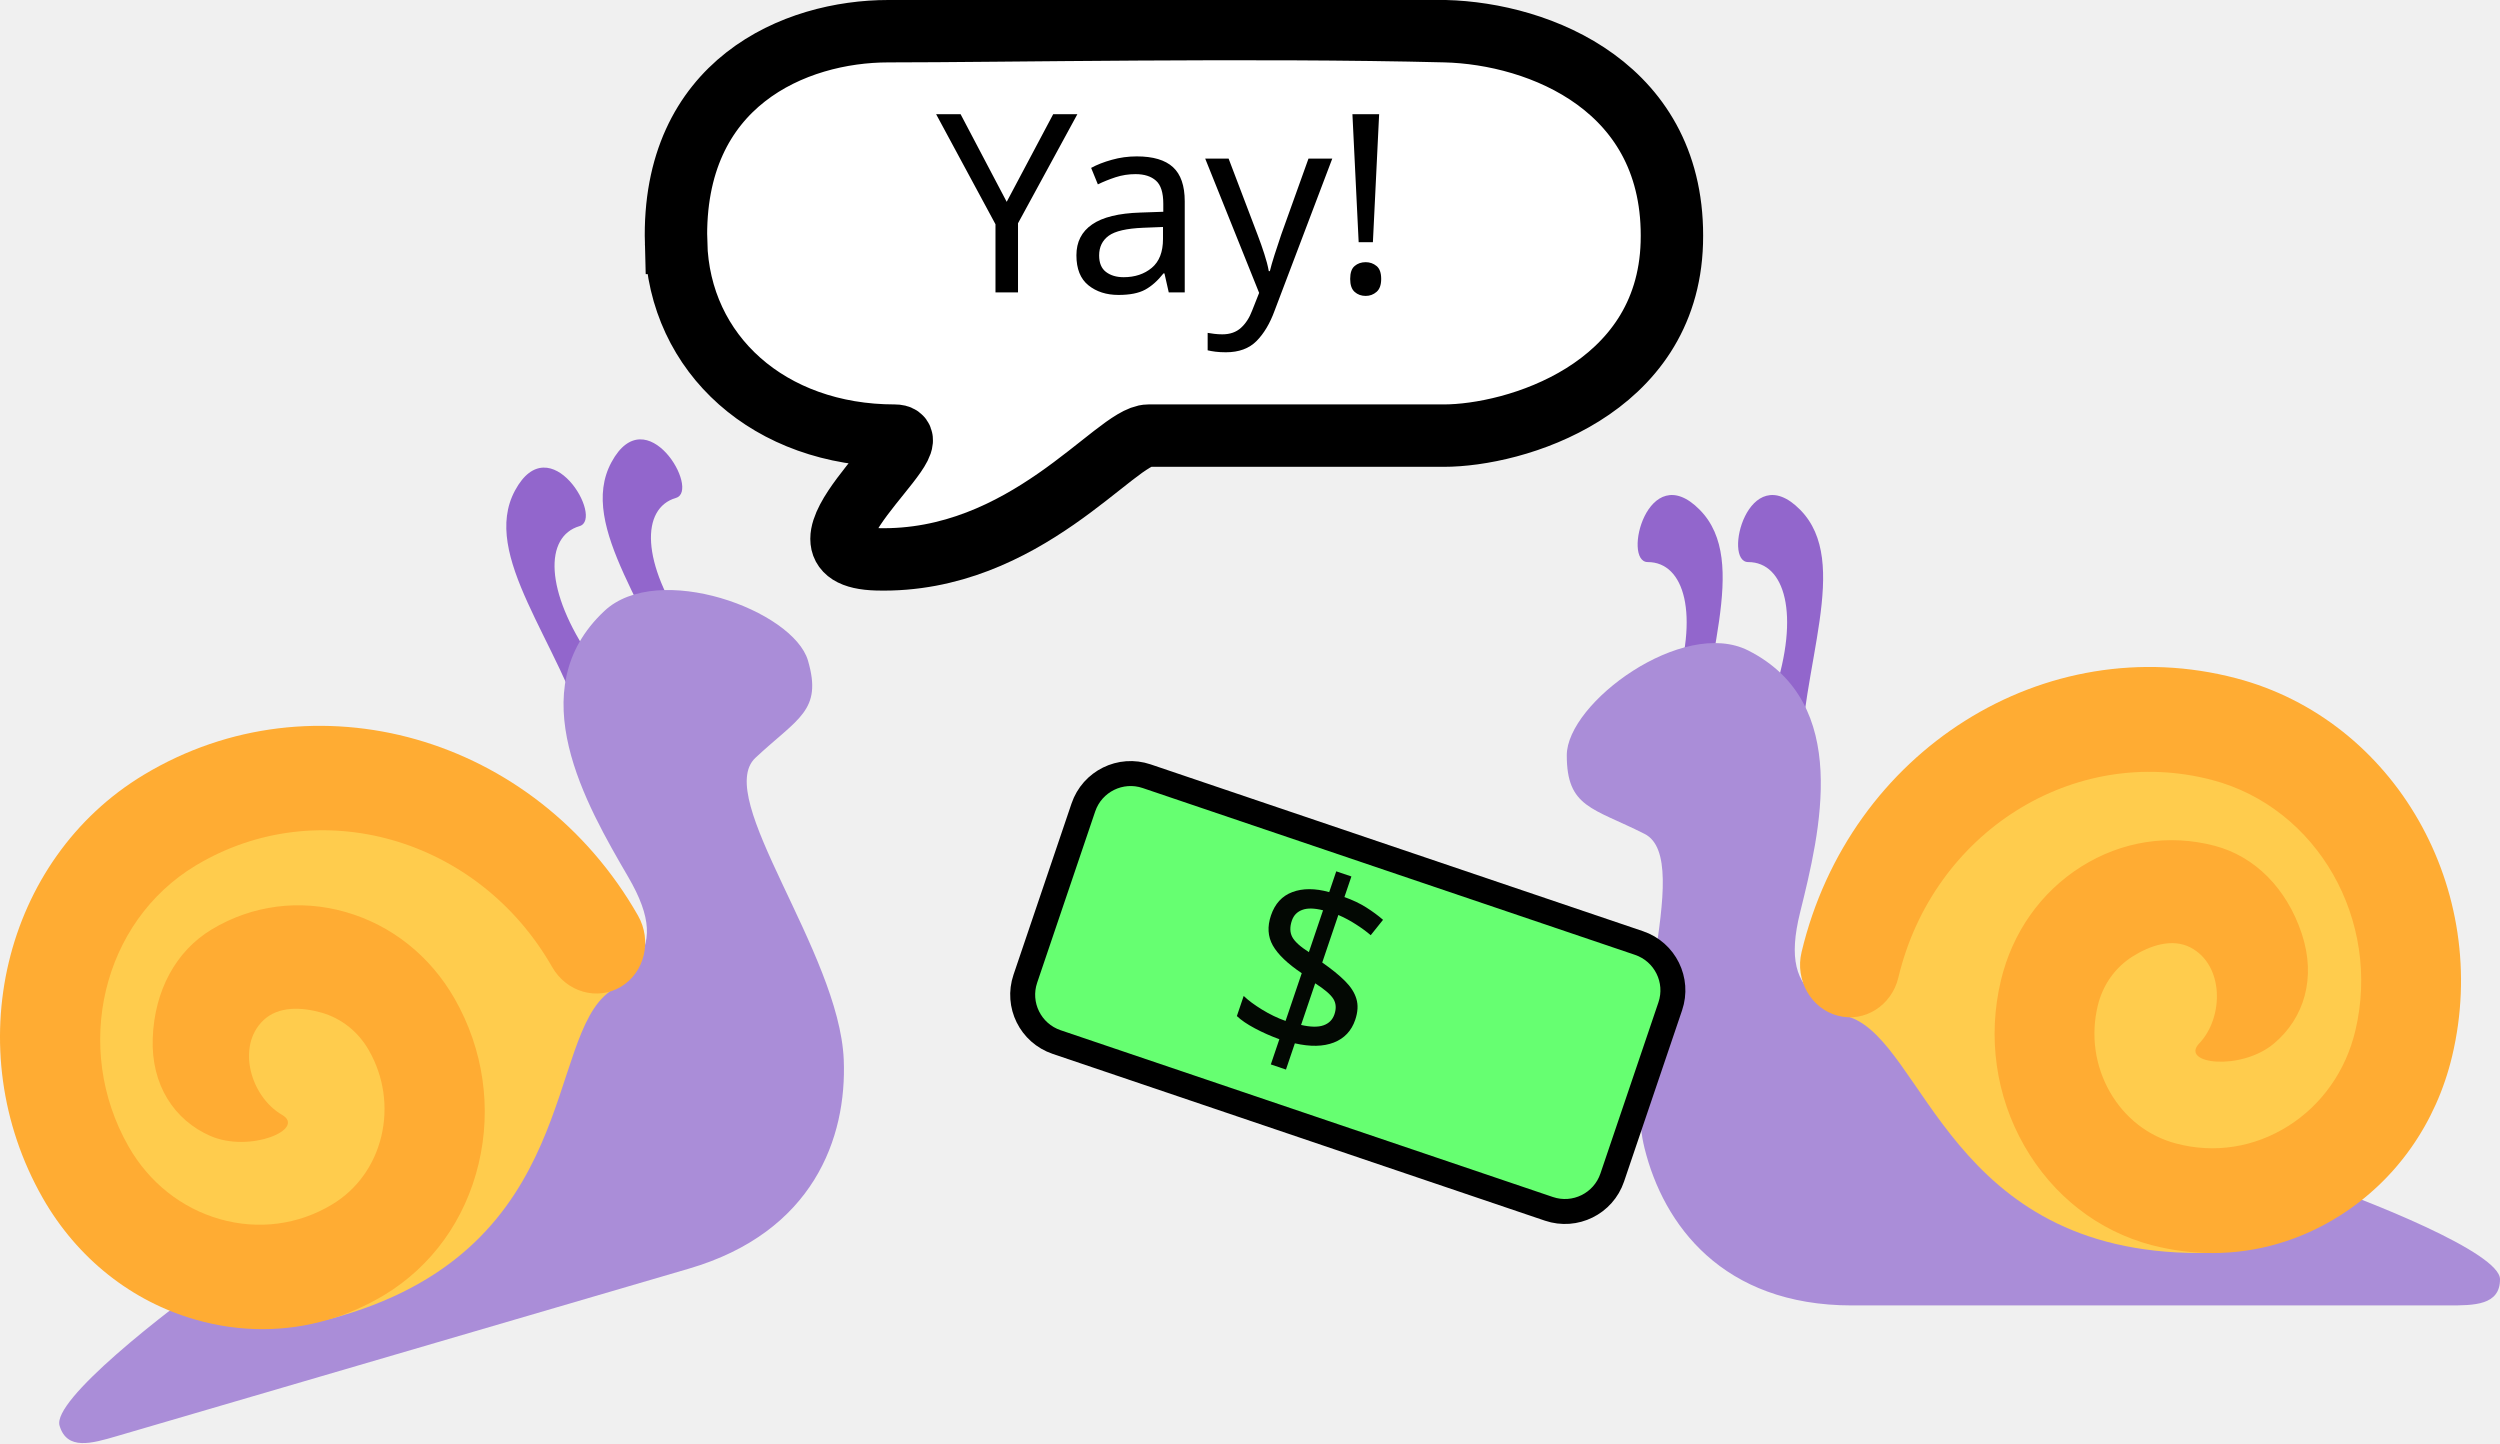
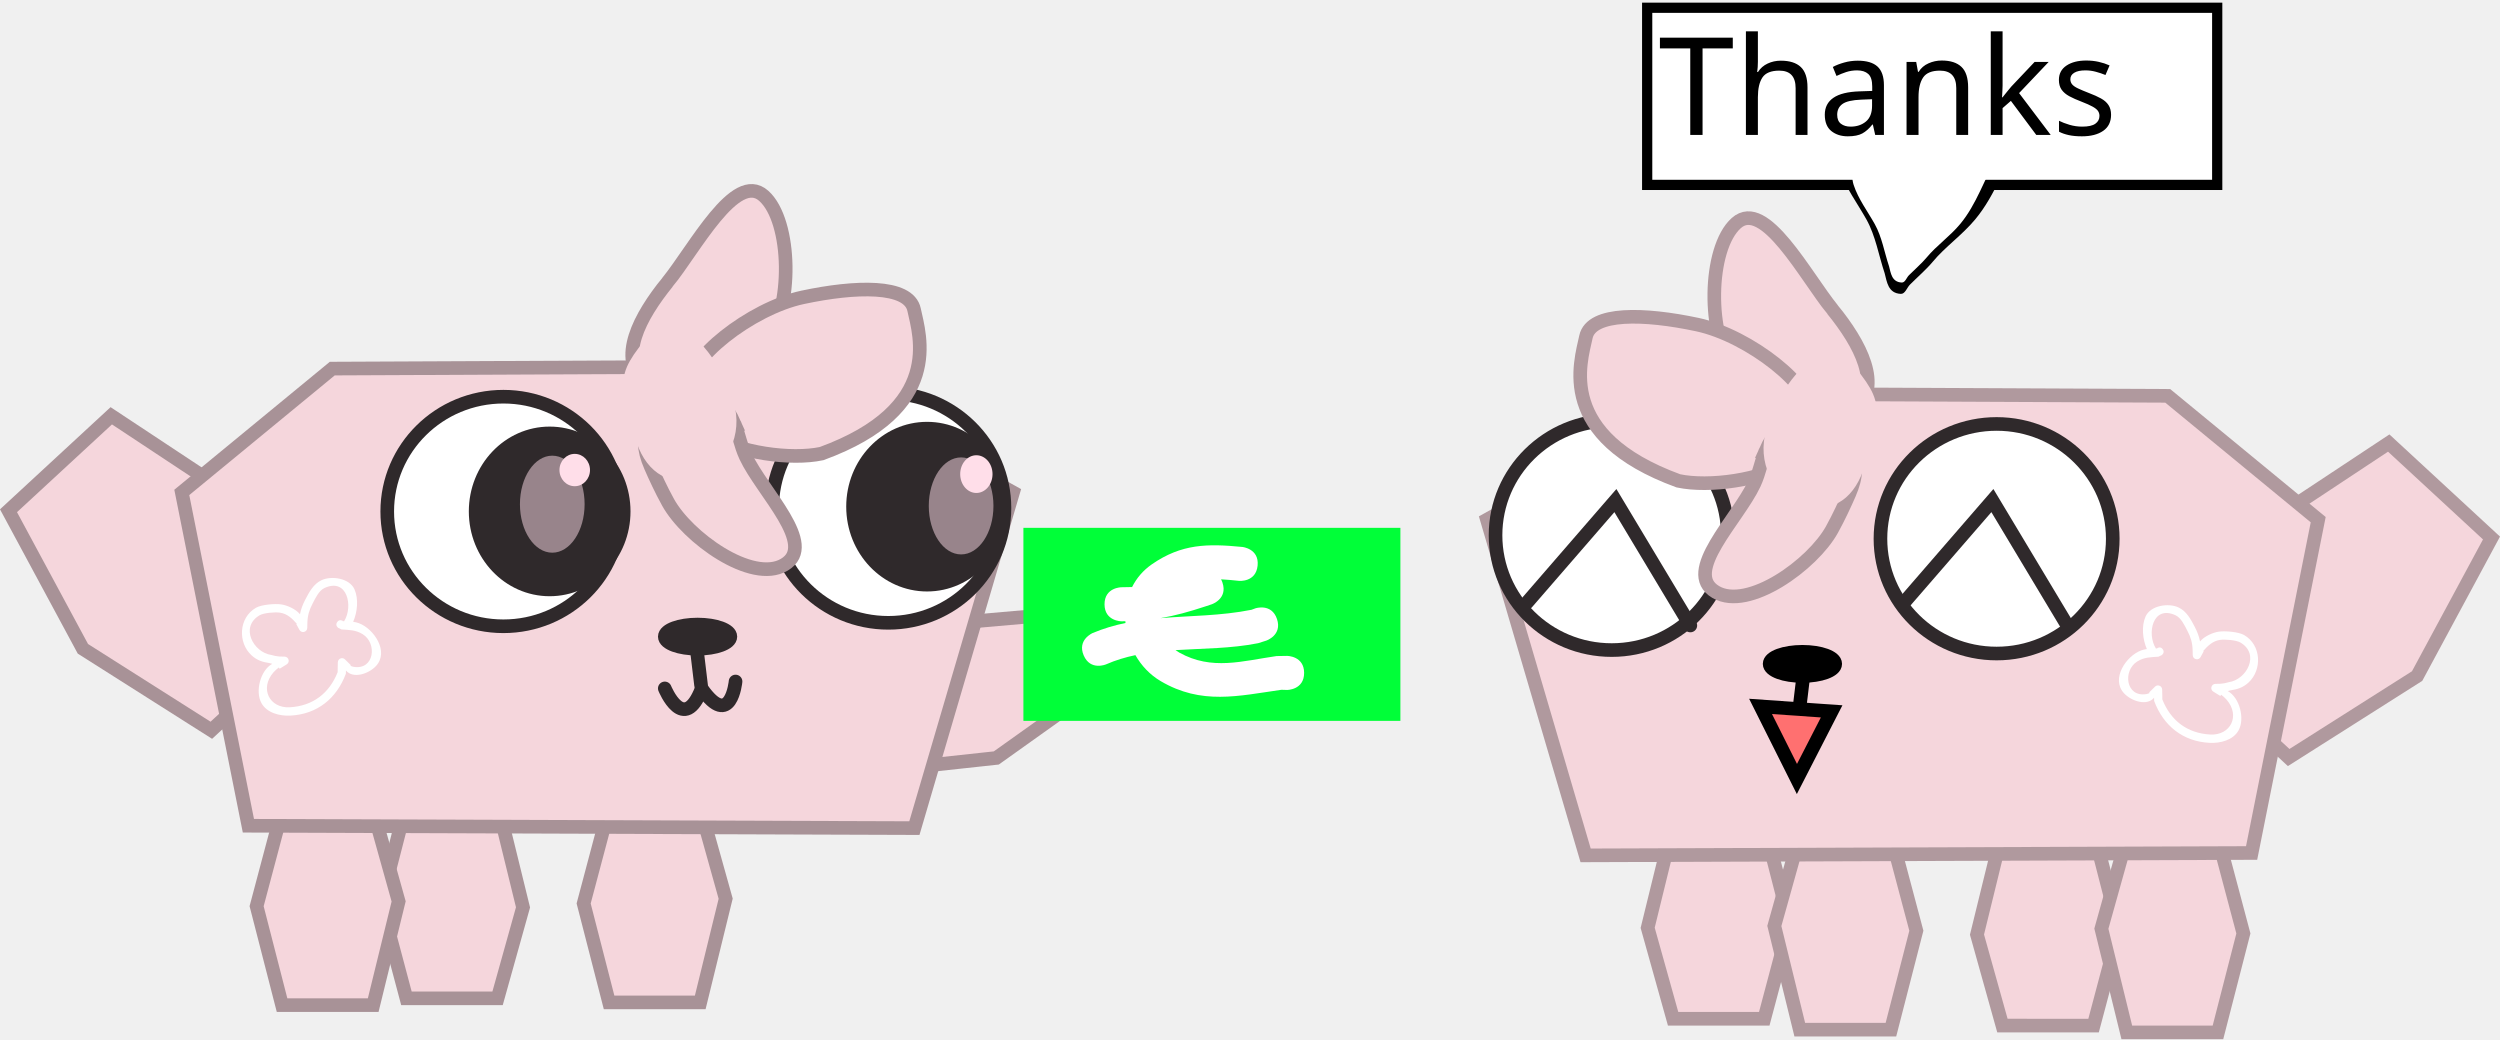
- <svg xmlns="http://www.w3.org/2000/svg" version="1.1" width="200.313" height="115.627" viewBox="0,0,200.313,115.627">
-   <g transform="translate(-88.46119,-93.33717)">
-     <g data-paper-data="{&quot;isPaintingLayer&quot;:true}" fill-rule="nonzero" stroke-linecap="butt" stroke-linejoin="miter" stroke-miterlimit="10" stroke-dasharray="" stroke-dashoffset="0" style="mix-blend-mode: normal">
-       <path d="M230.617,148.869c2.077,-6.297 0.86,-10.495 -2.077,-10.495c-2.077,0 0,-8.396 4.154,-4.198c4.154,4.198 0,12.594 0,20.991c0,2.097 -4.154,0 -2.077,-6.297zM222.568,148.869c2.077,-6.297 0.86,-10.495 -2.077,-10.495c-2.077,0 0,-8.396 4.154,-4.198c4.154,4.198 0,12.594 0,20.991c0,2.097 -4.154,0 -2.077,-6.297z" fill="#9266cc" stroke="none" stroke-width="1" />
-       <path d="M288.775,195.836c0,2.099 -2.077,2.099 -4.154,2.099h-47.773c-10.385,0 -15.104,-6.486 -16.617,-12.594c-2.077,-8.396 4.154,-23.09 0,-25.189c-4.154,-2.099 -6.231,-2.099 -6.231,-6.297c0,-4.198 9.285,-11.052 14.54,-8.396c8.308,4.198 5.747,14.551 4.154,20.991c-1.828,7.393 2.316,7.544 10.385,10.495c10.261,3.751 25.59,9.32 29.079,10.495c6.231,2.099 16.617,6.297 16.617,8.396z" fill="#aa8dd8" stroke="none" stroke-width="1" />
-       <path d="M258.678,149.654c13.245,0 23.984,9.398 23.984,20.991c0,11.589 -4.742,23.09 -17.987,23.09c-19.988,0 -21.986,-16.793 -27.982,-18.892c-1.896,-0.663 8.74,-25.187 21.986,-25.189z" fill="#ffcc4d" stroke="none" stroke-width="1" />
-       <path d="M260.9,193.113c-4.316,-1.131 -7.951,-3.961 -10.242,-7.97c-2.289,-4.007 -2.954,-8.709 -1.876,-13.239c0.916,-3.846 3.201,-7.086 6.435,-9.125c3.236,-2.042 7.033,-2.634 10.693,-1.673c3.226,0.85 5.768,3.407 6.975,7.026c1.198,3.583 0.17,6.809 -2.218,8.814c-2.665,2.236 -7.558,1.639 -5.997,0c1.998,-2.099 1.998,-6.297 -0.698,-7.693c-1.468,-0.76 -3.236,-0.16 -4.64,0.724c-1.404,0.886 -2.397,2.292 -2.792,3.961c-0.563,2.357 -0.214,4.801 0.974,6.887c1.19,2.084 3.082,3.556 5.326,4.141c3.064,0.808 6.244,0.306 8.954,-1.398c2.708,-1.707 4.621,-4.421 5.388,-7.639c2.11,-8.864 -3.043,-17.88 -11.482,-20.097c-11.089,-2.909 -22.362,4.194 -25.133,15.835c-0.538,2.25 -2.717,3.623 -4.85,3.054c-2.139,-0.563 -3.442,-2.842 -2.906,-5.092c3.841,-16.136 19.473,-25.982 34.828,-21.946c12.718,3.34 20.478,16.923 17.3,30.279c-1.286,5.397 -4.493,9.943 -9.031,12.8c-3.122,1.969 -6.613,2.976 -10.161,2.976c-1.612,0 -3.238,-0.21 -4.848,-0.628z" fill="#ffac33" stroke="none" stroke-width="1" />
-       <path d="M173.121,176.83c-2.092,-0.709 -3.214,-2.98 -2.505,-5.072l4.65,-13.722c0.709,-2.092 2.98,-3.214 5.072,-2.505l39.448,13.366c2.092,0.709 3.214,2.98 2.505,5.072l-4.65,13.722c-0.709,2.092 -2.98,3.214 -5.072,2.505z" fill="#66ff71" stroke="#000000" stroke-width="2" />
-       <text transform="translate(185.8626,175.905) rotate(18.71796) scale(0.5,0.5)" font-size="40" xml:space="preserve" fill="#030803" fill-rule="nonzero" stroke="none" stroke-width="1" stroke-linecap="butt" stroke-linejoin="miter" stroke-miterlimit="10" stroke-dasharray="" stroke-dashoffset="0" font-family="Sans Serif" font-weight="normal" text-anchor="start" style="mix-blend-mode: normal">
-         <tspan x="0" dy="0">$</tspan>
-       </text>
-       <path d="M135.628,152.776c-2.359,-8.058 -8.705,-14.949 -5.897,-20.145c2.807,-5.196 7.16,2.278 5.166,2.862c-2.819,0.825 -2.807,5.196 0.955,10.656c3.763,5.46 0.365,8.64 -0.224,6.627zM143.353,150.515c-2.359,-8.058 -8.705,-14.949 -5.897,-20.145c2.807,-5.196 7.16,2.278 5.166,2.862c-2.819,0.825 -2.807,5.196 0.955,10.656c3.763,5.46 0.365,8.64 -0.224,6.627z" data-paper-data="{&quot;index&quot;:null}" fill="#9266cc" stroke="none" stroke-width="1" />
-       <path d="M106.821,194.837c3.019,-2.109 16.165,-11.76 24.959,-18.243c6.915,-5.1 10.85,-6.409 7.018,-12.99c-3.338,-5.733 -8.705,-14.949 -1.911,-21.312c4.297,-4.025 15.133,-0.056 16.313,3.973c1.179,4.029 -0.814,4.613 -4.211,7.794c-3.397,3.182 6.711,15.533 7.077,24.174c0.265,6.287 -2.442,13.838 -12.409,16.756l-45.848,13.422c-1.993,0.584 -3.987,1.167 -4.577,-0.847c-0.59,-2.015 8.198,-8.961 13.588,-12.727z" data-paper-data="{&quot;index&quot;:null}" fill="#aa8dd8" stroke="none" stroke-width="1" />
-       <path d="M137.319,172.784c-5.165,3.699 -2.365,20.377 -21.547,25.993c-12.712,3.721 -20.494,-5.984 -23.75,-17.106c-3.257,-11.126 4.409,-23.162 17.12,-26.884c12.713,-3.719 29.811,16.828 28.177,17.997z" data-paper-data="{&quot;index&quot;:null}" fill="#ffcc4d" stroke="none" stroke-width="1" />
-       <path d="M114.743,199.084c-3.405,0.997 -7.039,1.011 -10.588,-0.002c-5.158,-1.467 -9.513,-4.929 -12.264,-9.747c-6.802,-11.926 -3.171,-27.142 8.096,-33.92c13.603,-8.188 31.372,-3.13 39.591,11.277c1.146,2.009 0.537,4.563 -1.358,5.704c-1.887,1.145 -4.364,0.44 -5.513,-1.569c-5.93,-10.394 -18.744,-14.044 -28.569,-8.136c-7.476,4.498 -9.889,14.599 -5.373,22.513c1.64,2.873 4.238,4.94 7.317,5.817c3.08,0.874 6.273,0.462 8.986,-1.174c1.988,-1.192 3.391,-3.136 3.948,-5.471c0.554,-2.336 0.203,-4.779 -1,-6.883c-0.848,-1.491 -2.196,-2.561 -3.792,-3.017c-1.596,-0.454 -3.461,-0.533 -4.657,0.609c-2.195,2.097 -1.016,6.126 1.492,7.579c1.96,1.135 -2.569,3.081 -5.755,1.685c-2.856,-1.253 -4.749,-4.06 -4.605,-7.836c0.141,-3.812 1.863,-6.98 4.72,-8.702c3.242,-1.951 7.053,-2.45 10.732,-1.399c3.676,1.048 6.78,3.516 8.739,6.949c2.307,4.044 2.99,8.744 1.919,13.233c-1.072,4.491 -3.766,8.228 -7.59,10.527c-1.428,0.853 -2.929,1.512 -4.476,1.964z" data-paper-data="{&quot;index&quot;:null}" fill="#ffac33" stroke="none" stroke-width="1" />
-       <path d="M142.631,112.802c-0.35,-12.85 9.549,-16.965 17.006,-16.965c9.074,0 29.16,-0.39 44.624,0c7.551,0.191 18.52,4.458 18.156,16.965c-0.344,11.836 -12.597,15.44 -18.284,15.44c-5.177,0 -13.833,0 -23.654,0c-2.597,0 -9.871,10.217 -21.736,9.912c-8.416,-0.216 4.784,-9.912 1.406,-9.912c-10.015,0 -17.273,-6.497 -17.517,-15.44z" fill="#ffffff" stroke="#000000" stroke-width="5" />
-       <text transform="translate(163.4668,116.7663) scale(0.5,0.5)" font-size="40" xml:space="preserve" fill="#000000" fill-rule="nonzero" stroke="none" stroke-width="1" stroke-linecap="butt" stroke-linejoin="miter" stroke-miterlimit="10" stroke-dasharray="" stroke-dashoffset="0" font-family="Sans Serif" font-weight="normal" text-anchor="start" style="mix-blend-mode: normal">
-         <tspan x="0" dy="0">Yay!</tspan>
+ <svg xmlns="http://www.w3.org/2000/svg" version="1.1" width="366.939" height="152.53" viewBox="0,0,366.939,152.53">
+   <g transform="translate(-68.06203,-95.89438)">
+     <g data-paper-data="{&quot;isPaintingLayer&quot;:true}" fill-rule="nonzero" stroke-linejoin="miter" stroke-miterlimit="10" stroke-dasharray="" stroke-dashoffset="0" style="mix-blend-mode: normal">
+       <path d="M342.606,113.554c5.091,0 10.183,0 15.274,0c1.23,0 5.268,-0.565 6.206,0.187c0.537,0.431 0.49,1.286 0.734,1.93c-2.38,4.094 -3.786,8.74 -6.834,12.41c-1.947,2.344 -4.423,4.037 -6.249,6.238c-0.927,1.117 -2.291,2.295 -3.347,3.358c-0.446,0.449 -0.7,1.378 -1.332,1.351c-1.902,-0.081 -2.045,-1.822 -2.374,-3.027c-0.873,-2.612 -1.323,-5.47 -2.673,-7.891c-1.331,-2.389 -3.065,-4.657 -3.942,-7.32c-0.318,-0.964 -0.368,-2.593 -0.373,-3.597c-0.002,-0.439 0.667,-1.058 0.291,-1.283c-0.34,-0.204 -1.129,0.161 -1.166,-0.234c-0.004,-0.047 -0.008,-0.092 -0.011,-0.138c-0.367,0 -0.733,0 -1.1,0c0,0 -0.993,0 -0.993,-0.993c0,-0.993 0.993,-0.993 0.993,-0.993c0.631,0 1.263,0 1.894,0c0.689,-0.524 1.706,-0.699 2.579,-0.98c0.384,-0.004 0.768,-0.009 1.152,-0.013l0.622,0.374c0.276,0.084 0.5,0.285 0.616,0.545c0.012,0.023 0.023,0.048 0.033,0.073z" fill="#000000" stroke="none" stroke-width="0.5" stroke-linecap="butt" />
+       <path d="M127.716,242.424l-3.734,-14.053l3.734,-14.522h13.378l3.734,15.224l-3.734,13.35z" fill="#f5d6dc" stroke="#a89297" stroke-width="2" stroke-linecap="butt" />
+       <path d="M226.135,198.705l-11.841,8.44l-14.907,1.615l-4.707,-12.523l12.937,-8.852l13.81,-1.203z" fill="#f5d6dc" stroke="#a89297" stroke-width="2" stroke-linecap="butt" />
+       <path d="M170.839,214.45l3.734,13.35l-3.734,15.224h-13.378l-3.734,-14.522l3.734,-14.053z" data-paper-data="{&quot;index&quot;:null}" fill="#f5d6dc" stroke="#a89297" stroke-width="2" stroke-linecap="butt" />
+       <path d="M122.839,214.85l3.734,13.35l-3.734,15.224h-13.378l-3.734,-14.522l3.734,-14.053z" data-paper-data="{&quot;index&quot;:null}" fill="#f5d6dc" stroke="#a89297" stroke-width="2" stroke-linecap="butt" />
+       <path d="M99.079,203.08l-18.85,-11.957l-10.919,-20.264l15.085,-13.938l20.07,13.277l9.699,18.943z" fill="#f5d6dc" stroke="#a89297" stroke-width="2" stroke-linecap="butt" />
+       <path d="M116.83,149.996l66.714,-0.312l33.209,18.484l-14.482,49.274l-97.751,-0.349l-9.775,-48.925z" data-paper-data="{&quot;index&quot;:null}" fill="#f5d6dc" stroke="#a89297" stroke-width="2" stroke-linecap="butt" />
+       <path d="M117.555,187.195c0.351,-0.502 0.853,-0.15 0.853,-0.15l-0.131,0.015c0.098,0.007 0.196,0.012 0.293,0.017c0.009,-0.018 0.015,-0.028 0.015,-0.028c1.336,-2.151 0.466,-6.384 -2.884,-4.856c-0.843,0.385 -1.342,1.5 -1.74,2.258c-0.501,0.953 -0.753,1.765 -0.782,2.835l-0.018,0.768c-0.001,0.291 -0.21,0.548 -0.506,0.6c-0.271,0.048 -0.532,-0.091 -0.652,-0.324l-0.454,-0.839l0.077,-0.041c-0.673,-0.768 -1.394,-1.47 -2.471,-1.633c-0.72,-0.108 -2.376,0.03 -2.972,0.375c-2.951,1.708 -0.954,5.46 1.708,5.836c0.383,0.115 0.779,0.2 1.178,0.226l0.759,0.017c0.291,0.001 0.548,0.21 0.6,0.506c0.046,0.259 -0.079,0.508 -0.293,0.634l-1.029,0.638l-0.116,-0.187c-0.282,0.217 -0.553,0.447 -0.786,0.715c-2.078,2.383 -0.58,5.299 2.402,5.129c3.375,-0.193 5.791,-2.051 7.017,-5.155c0.002,-0.225 0.004,-0.451 0.007,-0.676l0.018,-0.769c0.001,-0.291 0.21,-0.548 0.506,-0.6c0.205,-0.036 0.405,0.034 0.541,0.172l0.868,0.852l-0.076,0.077c0.156,0.079 0.32,0.138 0.495,0.166c3.021,0.487 3.481,-3.455 1.312,-4.797c-1.02,-0.631 -1.965,-0.614 -3.103,-0.694l-0.486,-0.233c0,0 -0.502,-0.351 -0.15,-0.853zM119.895,187.16c0.282,0.038 0.563,0.099 0.843,0.203c2.187,0.81 4.482,4.162 2.509,6.288c-1.078,1.162 -3.366,1.913 -4.406,0.656c-0.005,0.16 -0.011,0.32 -0.016,0.48c-1.361,3.63 -4.204,5.944 -8.153,6.142c-1.534,0.077 -3.432,-0.379 -4.239,-1.84c-0.945,-1.711 -0.153,-4.81 1.592,-5.761c-0.134,-0.031 -0.267,-0.065 -0.398,-0.104c-1.03,-0.159 -1.831,-0.404 -2.628,-1.128c-2.065,-1.877 -1.912,-5.533 0.632,-6.997c0.808,-0.465 2.788,-0.629 3.716,-0.492c0.83,0.122 2.106,0.659 2.743,1.439c0.144,-0.741 0.403,-1.425 0.789,-2.164c0.564,-1.08 1.186,-2.258 2.341,-2.814c1.504,-0.724 4.147,-0.301 4.867,1.315c0.636,1.428 0.427,3.371 -0.189,4.778z" data-paper-data="{&quot;index&quot;:null}" fill="#ffffff" stroke="none" stroke-width="0.5" stroke-linecap="butt" />
+       <path d="M141.948,187.816c-9.416,0 -17.049,-7.543 -17.049,-16.848c0,-9.305 7.633,-16.848 17.049,-16.848c9.416,0 17.049,7.543 17.049,16.848c0,9.305 -7.633,16.848 -17.049,16.848z" fill="#ffffff" stroke="#2f292b" stroke-width="2" stroke-linecap="butt" />
+       <path d="M198.445,187.309c-9.416,0 -17.049,-7.543 -17.049,-16.848c0,-9.305 7.633,-16.848 17.049,-16.848c9.416,0 17.049,7.543 17.049,16.848c0,9.305 -7.633,16.848 -17.049,16.848z" fill="#ffffff" stroke="#2f292b" stroke-width="2" stroke-linecap="butt" />
+       <path d="M170.957,196.43l-0.76,-6.334" fill="none" stroke="#2f292b" stroke-width="2" stroke-linecap="round" />
+       <path d="M170.45,191.109c-2.659,0 -4.814,-0.794 -4.814,-1.773c0,-0.979 2.155,-1.773 4.814,-1.773c2.659,0 4.814,0.794 4.814,1.773c0,0.979 -2.155,1.773 -4.814,1.773z" fill="#2f292b" stroke="#2f292b" stroke-width="2" stroke-linecap="butt" />
+       <path d="M148.739,182.406c-6.001,0 -10.865,-5.126 -10.865,-11.449c0,-6.323 4.865,-11.449 10.865,-11.449c6.001,0 10.865,5.126 10.865,11.449c0,6.323 -4.865,11.449 -10.865,11.449z" fill="#2f292b" stroke="#2f292b" stroke-width="2" stroke-linecap="butt" />
+       <g data-paper-data="{&quot;index&quot;:null}" fill="#f5d6dc" stroke-linecap="butt">
+         <path d="M166.015,137.346c4.026,-4.97 9.981,-16.424 14.145,-12.709c4.164,3.715 4.331,16.657 0.305,21.626c-4.026,4.97 -13.546,9.687 -17.71,5.972c-4.164,-3.715 -0.766,-9.92 3.26,-14.89z" stroke="#a89297" stroke-width="2" />
+         <path d="M185.893,139.534c7.697,-1.636 15.553,-1.908 16.336,1.825c0.784,3.733 4.468,14.51 -13.574,21.112c-4.46,0.948 -12.215,-0.078 -16.482,-2.79c-3.097,-1.968 -2.452,-5.525 -2.781,-7.095c-0.784,-3.733 8.804,-11.416 16.501,-13.052z" stroke="#a89297" stroke-width="2" />
+         <path d="M175.88,158.11c0.575,1.31 0.856,3.118 1.642,4.797c2.451,5.238 10.601,12.953 5.656,15.874c-4.77,2.818 -14.24,-4.041 -17.062,-9.161c-1.039,-1.884 -1.895,-3.755 -2.532,-5.207c-2.369,-5.397 0.444,-6.834 3.853,-8.424c3.409,-1.59 6.074,-3.276 8.444,2.121z" stroke="#a89297" stroke-width="2" />
+         <path d="M165.47,143.798c4.493,-0.955 9.463,7.103 10.481,11.951c1.018,4.848 -1.8,9.553 -6.293,10.508c-4.493,0.955 -7.586,-2.204 -8.604,-7.052c-0.209,-0.995 -0.884,-1.964 -0.949,-3.061c-0.14,-2.34 -1.135,-3.839 -0.01,-6.437c0.919,-2.123 3.769,-5.568 5.375,-5.909z" stroke="#474747" stroke-width="0" />
+       </g>
+       <path d="M176.023,195.923c0,0 -0.697,7.119 -4.967,1.05c-2.634,6.8 -5.42,-0.037 -5.42,-0.037" data-paper-data="{&quot;index&quot;:null}" fill="none" stroke="#2f292b" stroke-width="2" stroke-linecap="round" />
+       <path d="M204.132,181.708c-6.001,0 -10.865,-5.126 -10.865,-11.449c0,-6.323 4.865,-11.449 10.865,-11.449c6.001,0 10.865,5.126 10.865,11.449c0,6.323 -4.865,11.449 -10.865,11.449z" fill="#2f292b" stroke="#2f292b" stroke-width="2" stroke-linecap="butt" />
+       <path d="M153.868,169.896c0,3.932 -2.125,7.12 -4.746,7.12c-2.621,0 -4.746,-3.188 -4.746,-7.12c0,-3.932 2.125,-7.12 4.746,-7.12c2.621,0 4.746,3.188 4.746,7.12z" fill="#98848b" stroke="#2f292b" stroke-width="0" stroke-linecap="butt" />
+       <path d="M154.659,164.886c0,1.311 -1.003,2.373 -2.241,2.373c-1.238,0 -2.241,-1.063 -2.241,-2.373c0,-1.311 1.003,-2.373 2.241,-2.373c1.238,0 2.241,1.063 2.241,2.373z" fill="#ffdee9" stroke="#2f292b" stroke-width="0" stroke-linecap="butt" />
+       <path d="M213.876,170.15c0,3.932 -2.125,7.12 -4.746,7.12c-2.621,0 -4.746,-3.188 -4.746,-7.12c0,-3.932 2.125,-7.12 4.746,-7.12c2.621,0 4.746,3.188 4.746,7.12z" fill="#98848b" stroke="#2f292b" stroke-width="0" stroke-linecap="butt" />
+       <path d="M213.741,165.482c0,1.529 -1.063,2.769 -2.373,2.769c-1.311,0 -2.373,-1.24 -2.373,-2.769c0,-1.529 1.063,-2.769 2.373,-2.769c1.311,0 2.373,1.24 2.373,2.769z" fill="#ffdee9" stroke="#2f292b" stroke-width="0" stroke-linecap="butt" />
+       <path d="M218.273,201.7v-28.333h55.333v28.333z" fill="#00ff38" stroke="none" stroke-width="none" stroke-linecap="butt" />
+       <path d="M247.496,181.428c0.791,2.372 -1.581,3.162 -1.581,3.162l-0.889,0.296c-2.391,0.793 -4.482,1.373 -6.635,1.739c4.397,-0.371 8.863,-0.33 13.354,-1.228l0.589,-0.217c0,0 2.372,-0.791 3.162,1.581c0.791,2.372 -1.581,3.162 -1.581,3.162l-1.189,0.376c-3.98,0.796 -8.097,0.76 -12.129,1.018c0.179,0.133 0.365,0.254 0.56,0.363c4.778,2.666 9.244,1.228 14.28,0.508l1.539,-0.025c0,0 2.5,0 2.5,2.5c0,2.5 -2.5,2.5 -2.5,2.5l-0.832,-0.025c-6.344,0.906 -11.731,2.259 -17.72,-1.27c-1.583,-0.933 -2.836,-2.273 -3.715,-3.816c-1.466,0.31 -2.905,0.741 -4.304,1.353c0,0 -2.298,0.985 -3.283,-1.313c-0.985,-2.298 1.313,-3.283 1.313,-3.283c1.593,-0.671 3.201,-1.14 4.822,-1.477c-0.007,-0.083 -0.012,-0.166 -0.017,-0.249c-0.185,0.003 -0.372,0.005 -0.561,0.005c0,0 -2.5,0 -2.5,-2.5c0,-2.5 2.5,-2.5 2.5,-2.5c0.537,0.001 1.05,-0.008 1.547,-0.03c0.64,-1.283 1.594,-2.43 2.887,-3.328c4.389,-3.046 8.217,-3.051 13.297,-2.556c0,0 2.488,0.249 2.239,2.736c-0.249,2.488 -2.736,2.239 -2.736,2.239c-0.931,-0.096 -1.8,-0.182 -2.629,-0.223c0.079,0.149 0.151,0.315 0.213,0.501z" fill="#ffffff" stroke="none" stroke-width="0.5" stroke-linecap="butt" />
+       <path d="M361.969,246.424l-3.734,-13.35l3.734,-15.224h13.378l3.734,14.522l-3.734,14.053z" data-paper-data="{&quot;index&quot;:null}" fill="#f5d6dc" stroke="#b0999e" stroke-width="2" stroke-linecap="butt" />
+       <path d="M313.633,245.424l-3.734,-13.35l3.734,-15.224h13.378l3.734,14.522l-3.734,14.053z" data-paper-data="{&quot;index&quot;:null}" fill="#f5d6dc" stroke="#b0999e" stroke-width="2" stroke-linecap="butt" />
+       <path d="M345.603,218.45l3.734,14.053l-3.734,14.522h-13.378l-3.734,-15.224l3.734,-13.35z" data-paper-data="{&quot;index&quot;:null}" fill="#f5d6dc" stroke="#b0999e" stroke-width="2" stroke-linecap="butt" />
+       <path d="M393.603,218.85l3.734,14.053l-3.734,14.522h-13.378l-3.734,-15.224l3.734,-13.35z" data-paper-data="{&quot;index&quot;:null}" fill="#f5d6dc" stroke="#b0999e" stroke-width="2" stroke-linecap="butt" />
+       <path d="M388.899,193.143l9.699,-18.943l20.07,-13.277l15.085,13.938l-10.919,20.264l-18.85,11.957z" data-paper-data="{&quot;index&quot;:null}" fill="#f5d6dc" stroke="#b0999e" stroke-width="2" stroke-linecap="butt" />
+       <path d="M408.318,172.168l-9.775,48.925l-97.751,0.349l-14.482,-49.274l33.209,-18.484l66.714,0.312z" data-paper-data="{&quot;index&quot;:null}" fill="#f5d6dc" stroke="#b0999e" stroke-width="2" stroke-linecap="butt" />
+       <path d="M385.508,191.195c0.351,0.502 -0.15,0.853 -0.15,0.853l-0.486,0.233c-1.138,0.08 -2.083,0.063 -3.103,0.694c-2.168,1.342 -1.708,5.284 1.312,4.797c0.175,-0.028 0.339,-0.087 0.495,-0.166l-0.076,-0.077l0.868,-0.852c0.137,-0.137 0.336,-0.208 0.541,-0.172c0.296,0.052 0.505,0.31 0.506,0.6l0.018,0.769c0.002,0.225 0.004,0.451 0.007,0.676c1.226,3.104 3.642,4.963 7.017,5.155c2.982,0.17 4.48,-2.746 2.402,-5.129c-0.233,-0.268 -0.504,-0.497 -0.786,-0.715l-0.116,0.187l-1.029,-0.638c-0.214,-0.126 -0.338,-0.375 -0.293,-0.634c0.052,-0.296 0.31,-0.505 0.6,-0.506l0.759,-0.017c0.399,-0.026 0.795,-0.11 1.178,-0.226c2.662,-0.376 4.659,-4.128 1.708,-5.836c-0.596,-0.345 -2.253,-0.484 -2.972,-0.375c-1.077,0.162 -1.798,0.864 -2.471,1.633l0.077,0.041l-0.454,0.839c-0.119,0.233 -0.38,0.372 -0.652,0.324c-0.296,-0.052 -0.505,-0.31 -0.506,-0.6l-0.018,-0.768c-0.029,-1.069 -0.281,-1.882 -0.782,-2.835c-0.399,-0.758 -0.897,-1.873 -1.74,-2.258c-3.349,-1.528 -4.22,2.705 -2.884,4.856c0,0 0.006,0.01 0.015,0.028c0.097,-0.005 0.195,-0.01 0.293,-0.017l-0.131,-0.015c0,0 0.502,-0.351 0.853,0.15zM383.168,191.16c-0.616,-1.407 -0.825,-3.35 -0.189,-4.778c0.72,-1.616 3.363,-2.039 4.867,-1.315c1.155,0.556 1.777,1.734 2.341,2.814c0.386,0.739 0.644,1.423 0.789,2.164c0.637,-0.78 1.913,-1.317 2.743,-1.439c0.928,-0.136 2.908,0.027 3.716,0.492c2.544,1.464 2.697,5.12 0.632,6.997c-0.797,0.724 -1.598,0.969 -2.628,1.128c-0.132,0.039 -0.264,0.073 -0.398,0.104c1.745,0.952 2.537,4.05 1.592,5.761c-0.807,1.461 -2.705,1.917 -4.239,1.84c-3.949,-0.198 -6.792,-2.512 -8.153,-6.142c-0.005,-0.16 -0.011,-0.32 -0.016,-0.48c-1.04,1.258 -3.328,0.506 -4.406,-0.656c-1.973,-2.126 0.321,-5.478 2.509,-6.288c0.28,-0.104 0.561,-0.165 0.843,-0.203z" data-paper-data="{&quot;index&quot;:null}" fill="#ffffff" stroke="none" stroke-width="0.5" stroke-linecap="butt" />
+       <path d="M344.066,174.968c0,-9.305 7.633,-16.848 17.049,-16.848c9.416,0 17.049,7.543 17.049,16.848c0,9.305 -7.633,16.848 -17.049,16.848c-9.416,0 -17.049,-7.543 -17.049,-16.848z" data-paper-data="{&quot;index&quot;:null}" fill="#ffffff" stroke="#2f292b" stroke-width="2" stroke-linecap="butt" />
+       <path d="M287.57,174.461c0,-9.305 7.633,-16.848 17.049,-16.848c9.416,0 17.049,7.543 17.049,16.848c0,9.305 -7.633,16.848 -17.049,16.848c-9.416,0 -17.049,-7.543 -17.049,-16.848z" data-paper-data="{&quot;index&quot;:null}" fill="#ffffff" stroke="#2f292b" stroke-width="2" stroke-linecap="butt" />
+       <path d="M332.107,200.43l0.76,-6.334" data-paper-data="{&quot;index&quot;:null}" fill="none" stroke="#000000" stroke-width="2" stroke-linecap="round" />
+       <path d="M327.8,193.336c0,-0.979 2.155,-1.773 4.814,-1.773c2.659,0 4.814,0.794 4.814,1.773c0,0.979 -2.155,1.773 -4.814,1.773c-2.659,0 -4.814,-0.794 -4.814,-1.773z" data-paper-data="{&quot;index&quot;:null}" fill="#000000" stroke="#000000" stroke-width="2" stroke-linecap="butt" />
+       <g data-paper-data="{&quot;index&quot;:null}" fill="#f5d6dc" stroke-linecap="butt">
+         <path d="M337.049,141.346c4.026,4.97 7.424,11.175 3.26,14.89c-4.164,3.715 -13.684,-1.003 -17.71,-5.972c-4.026,-4.97 -3.859,-17.911 0.305,-21.626c4.164,-3.715 10.119,7.739 14.145,12.709z" stroke="#b0999e" stroke-width="2" />
+         <path d="M317.171,143.534c7.697,1.636 17.285,9.319 16.501,13.052c-0.33,1.57 0.316,5.127 -2.781,7.095c-4.267,2.712 -12.022,3.738 -16.482,2.79c-18.042,-6.602 -14.358,-17.379 -13.574,-21.112c0.784,-3.733 8.639,-3.461 16.336,-1.825z" stroke="#b0999e" stroke-width="2" />
+         <path d="M327.183,162.11c2.369,-5.397 5.035,-3.711 8.444,-2.121c3.409,1.59 6.222,3.026 3.853,8.424c-0.637,1.452 -1.494,3.323 -2.532,5.207c-2.822,5.12 -12.292,11.979 -17.062,9.161c-4.945,-2.921 3.205,-10.636 5.656,-15.874c0.785,-1.678 1.067,-3.487 1.642,-4.797z" stroke="#b0999e" stroke-width="2" />
+         <path d="M337.593,147.798c1.606,0.341 4.456,3.786 5.375,5.909c1.125,2.597 0.13,4.096 -0.01,6.437c-0.066,1.098 -0.741,2.067 -0.949,3.061c-1.018,4.848 -4.111,8.008 -8.604,7.052c-4.493,-0.955 -7.31,-5.66 -6.293,-10.508c1.018,-4.848 5.988,-12.906 10.481,-11.951z" stroke="#474747" stroke-width="0" />
+       </g>
+       <path d="M336.903,200.305l-5.097,9.928l-5.337,-10.658z" data-paper-data="{&quot;index&quot;:null}" fill="#ff7070" stroke="#000000" stroke-width="2" stroke-linecap="round" />
+       <path d="M347.495,184.367l13,-15l11,18.333" fill="none" stroke="#2f292b" stroke-width="2" stroke-linecap="round" />
+       <path d="M292.162,184.367l13,-15l11,18.333" fill="none" stroke="#2f292b" stroke-width="2" stroke-linecap="round" />
+       <path d="M309.828,123.033v-26h83.667v26z" fill="#ffffff" stroke="#000000" stroke-width="1.5" stroke-linecap="butt" />
+       <path d="M343.695,117.342c4.001,0 8.003,0 12.004,0c0.967,0 4.14,-0.444 4.877,0.147c0.422,0.339 0.385,1.011 0.577,1.517c-1.87,3.217 -2.975,6.869 -5.371,9.753c-1.53,1.842 -3.476,3.173 -4.911,4.903c-0.728,0.878 -1.801,1.804 -2.63,2.639c-0.35,0.353 -0.55,1.083 -1.047,1.062c-1.495,-0.064 -1.607,-1.432 -1.866,-2.379c-0.686,-2.053 -1.04,-4.299 -2.1,-6.201c-1.046,-1.877 -2.409,-3.66 -3.098,-5.753c-0.25,-0.758 -0.289,-2.038 -0.294,-2.827c-0.002,-0.345 0.524,-0.832 0.229,-1.009c-0.267,-0.16 -0.887,0.127 -0.916,-0.184c-0.003,-0.037 -0.006,-0.073 -0.008,-0.108c-0.288,0 -0.576,0 -0.864,0c0,0 -0.78,0 -0.78,-0.78c0,-0.78 0.78,-0.78 0.78,-0.78c0.496,0 0.992,0 1.489,0c0.541,-0.412 1.34,-0.549 2.027,-0.77c0.302,-0.003 0.603,-0.007 0.905,-0.01l0.489,0.294c0.217,0.066 0.393,0.224 0.484,0.429c0.009,0.018 0.018,0.038 0.026,0.058z" fill="#ffffff" stroke="none" stroke-width="0.5" stroke-linecap="butt" />
+       <text transform="translate(311.495,115.6999) scale(0.5,0.5)" font-size="40" xml:space="preserve" fill="#000000" fill-rule="nonzero" stroke="none" stroke-width="1" stroke-linecap="butt" stroke-linejoin="miter" stroke-miterlimit="10" stroke-dasharray="" stroke-dashoffset="0" font-family="Sans Serif" font-weight="normal" text-anchor="start" style="mix-blend-mode: normal">
+         <tspan x="0" dy="0">Thanks </tspan>
      </text>
    </g>
  </g>
</svg>
